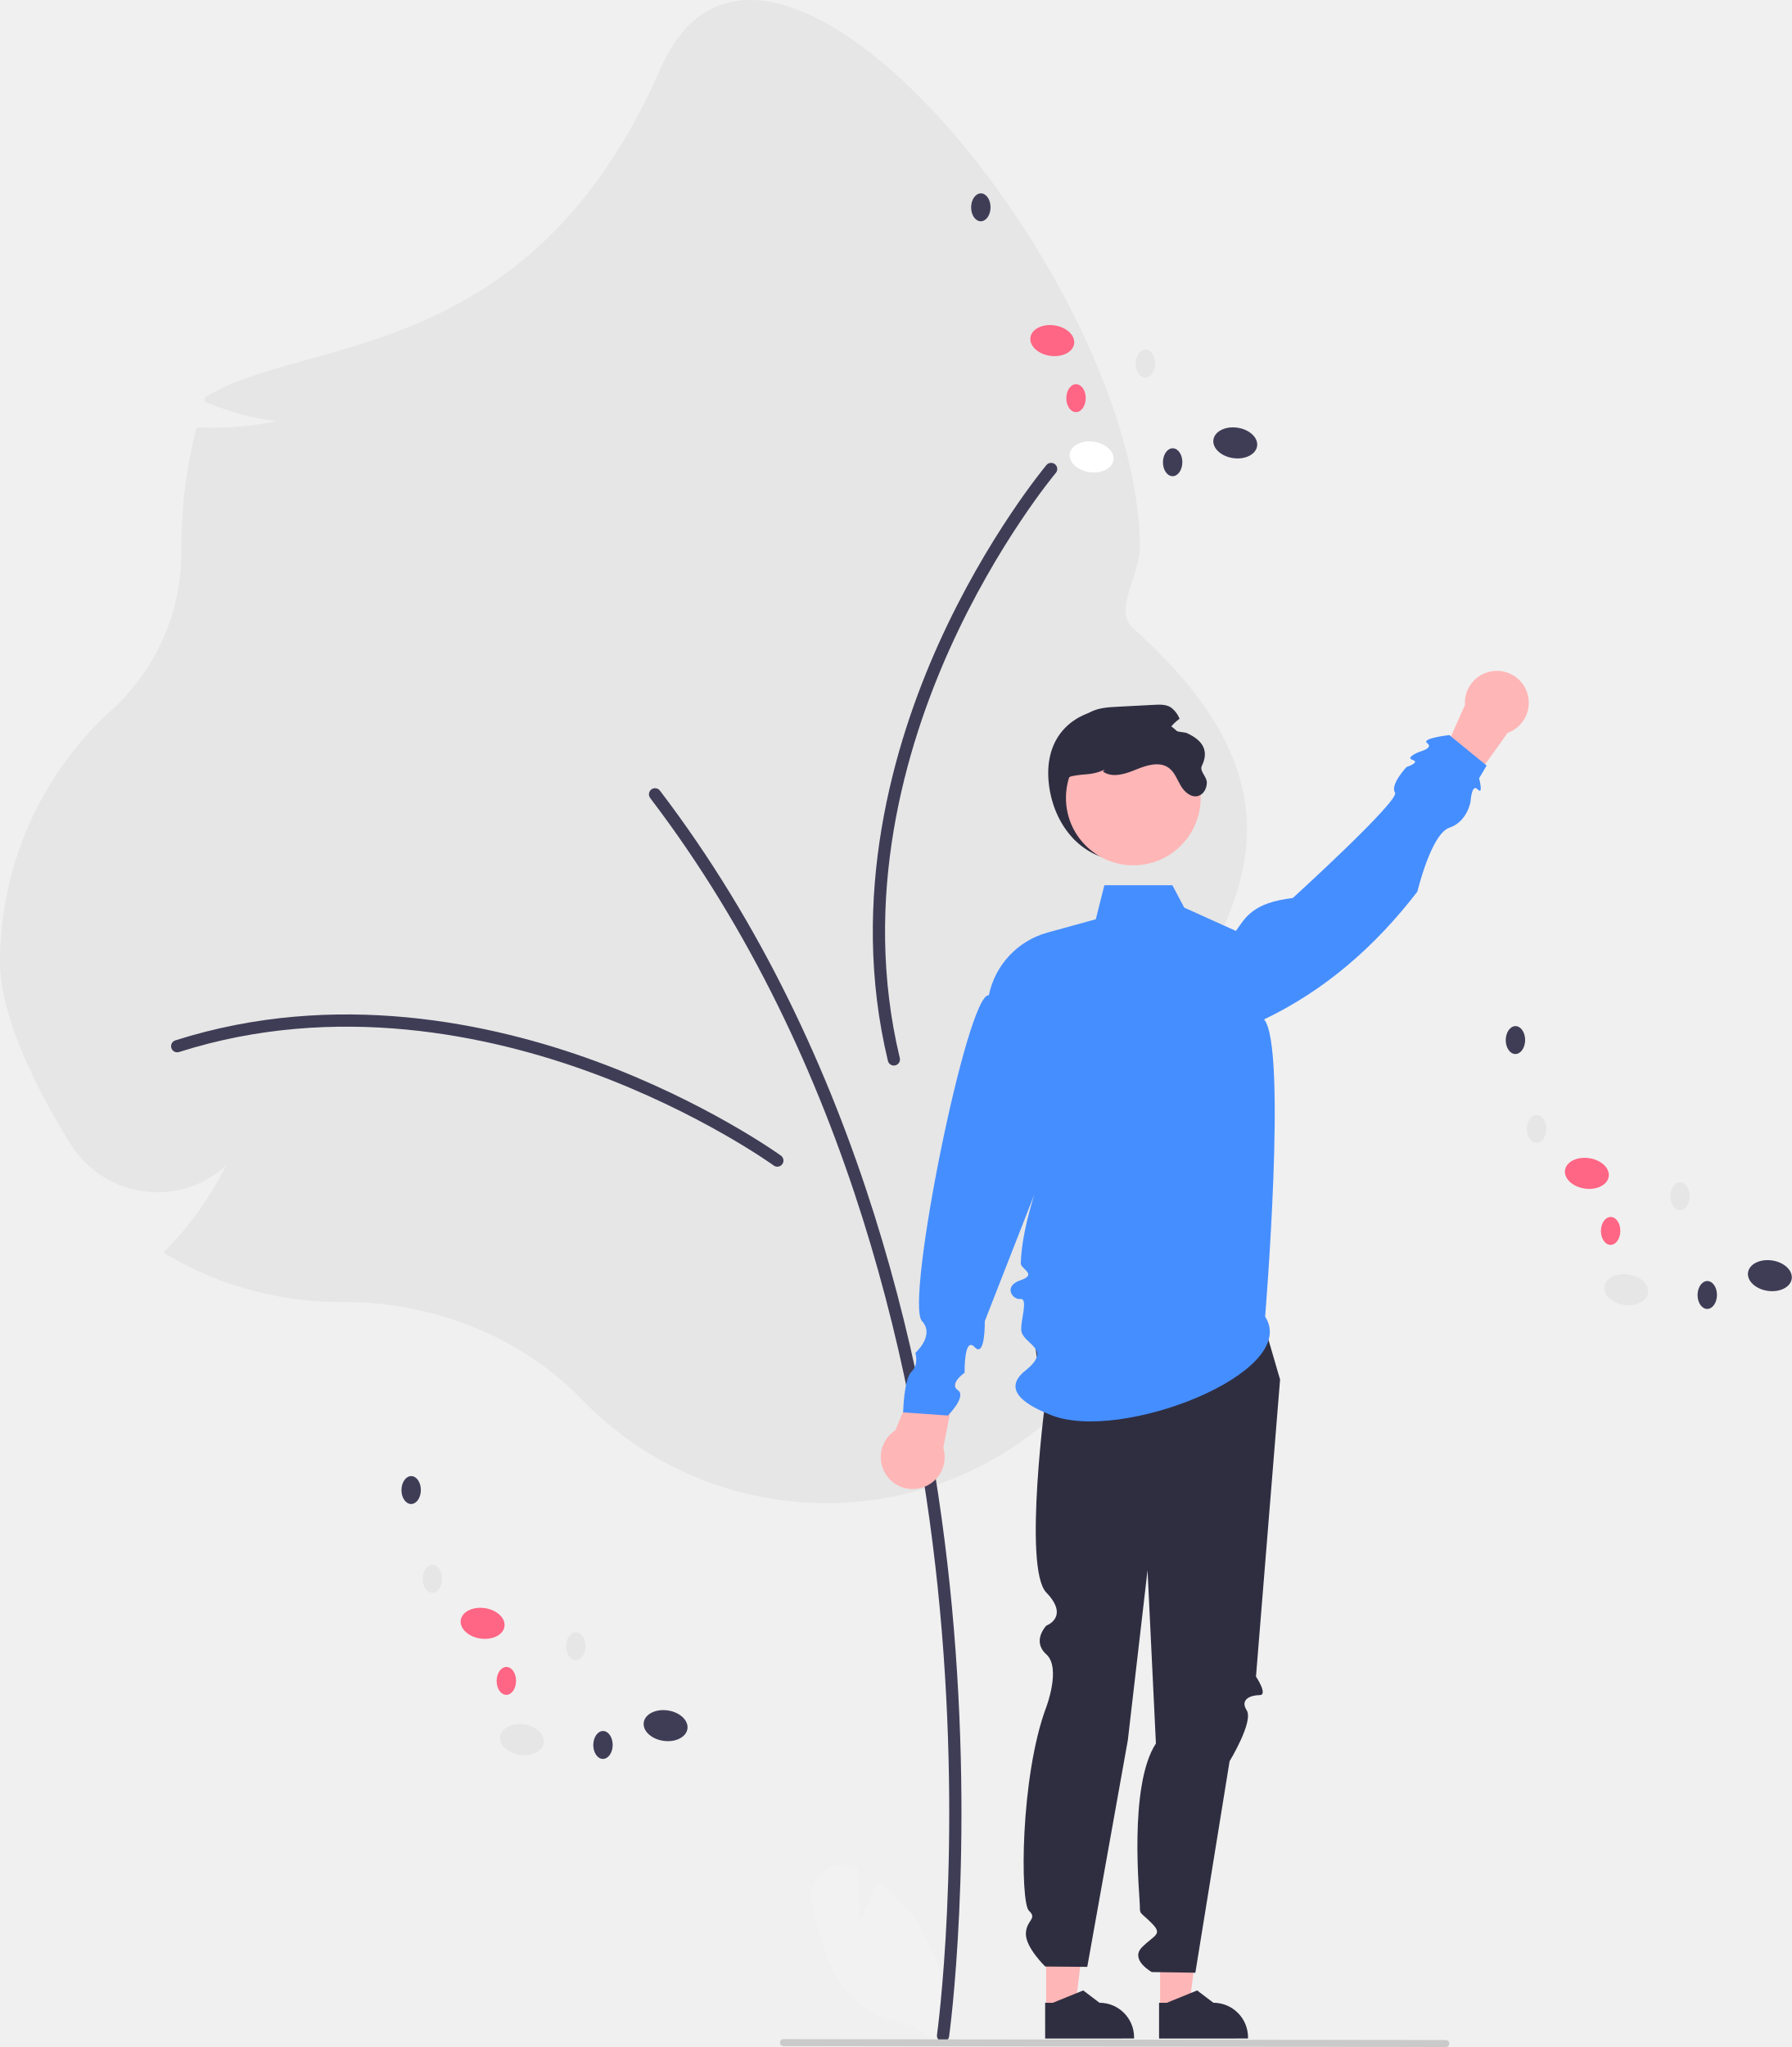
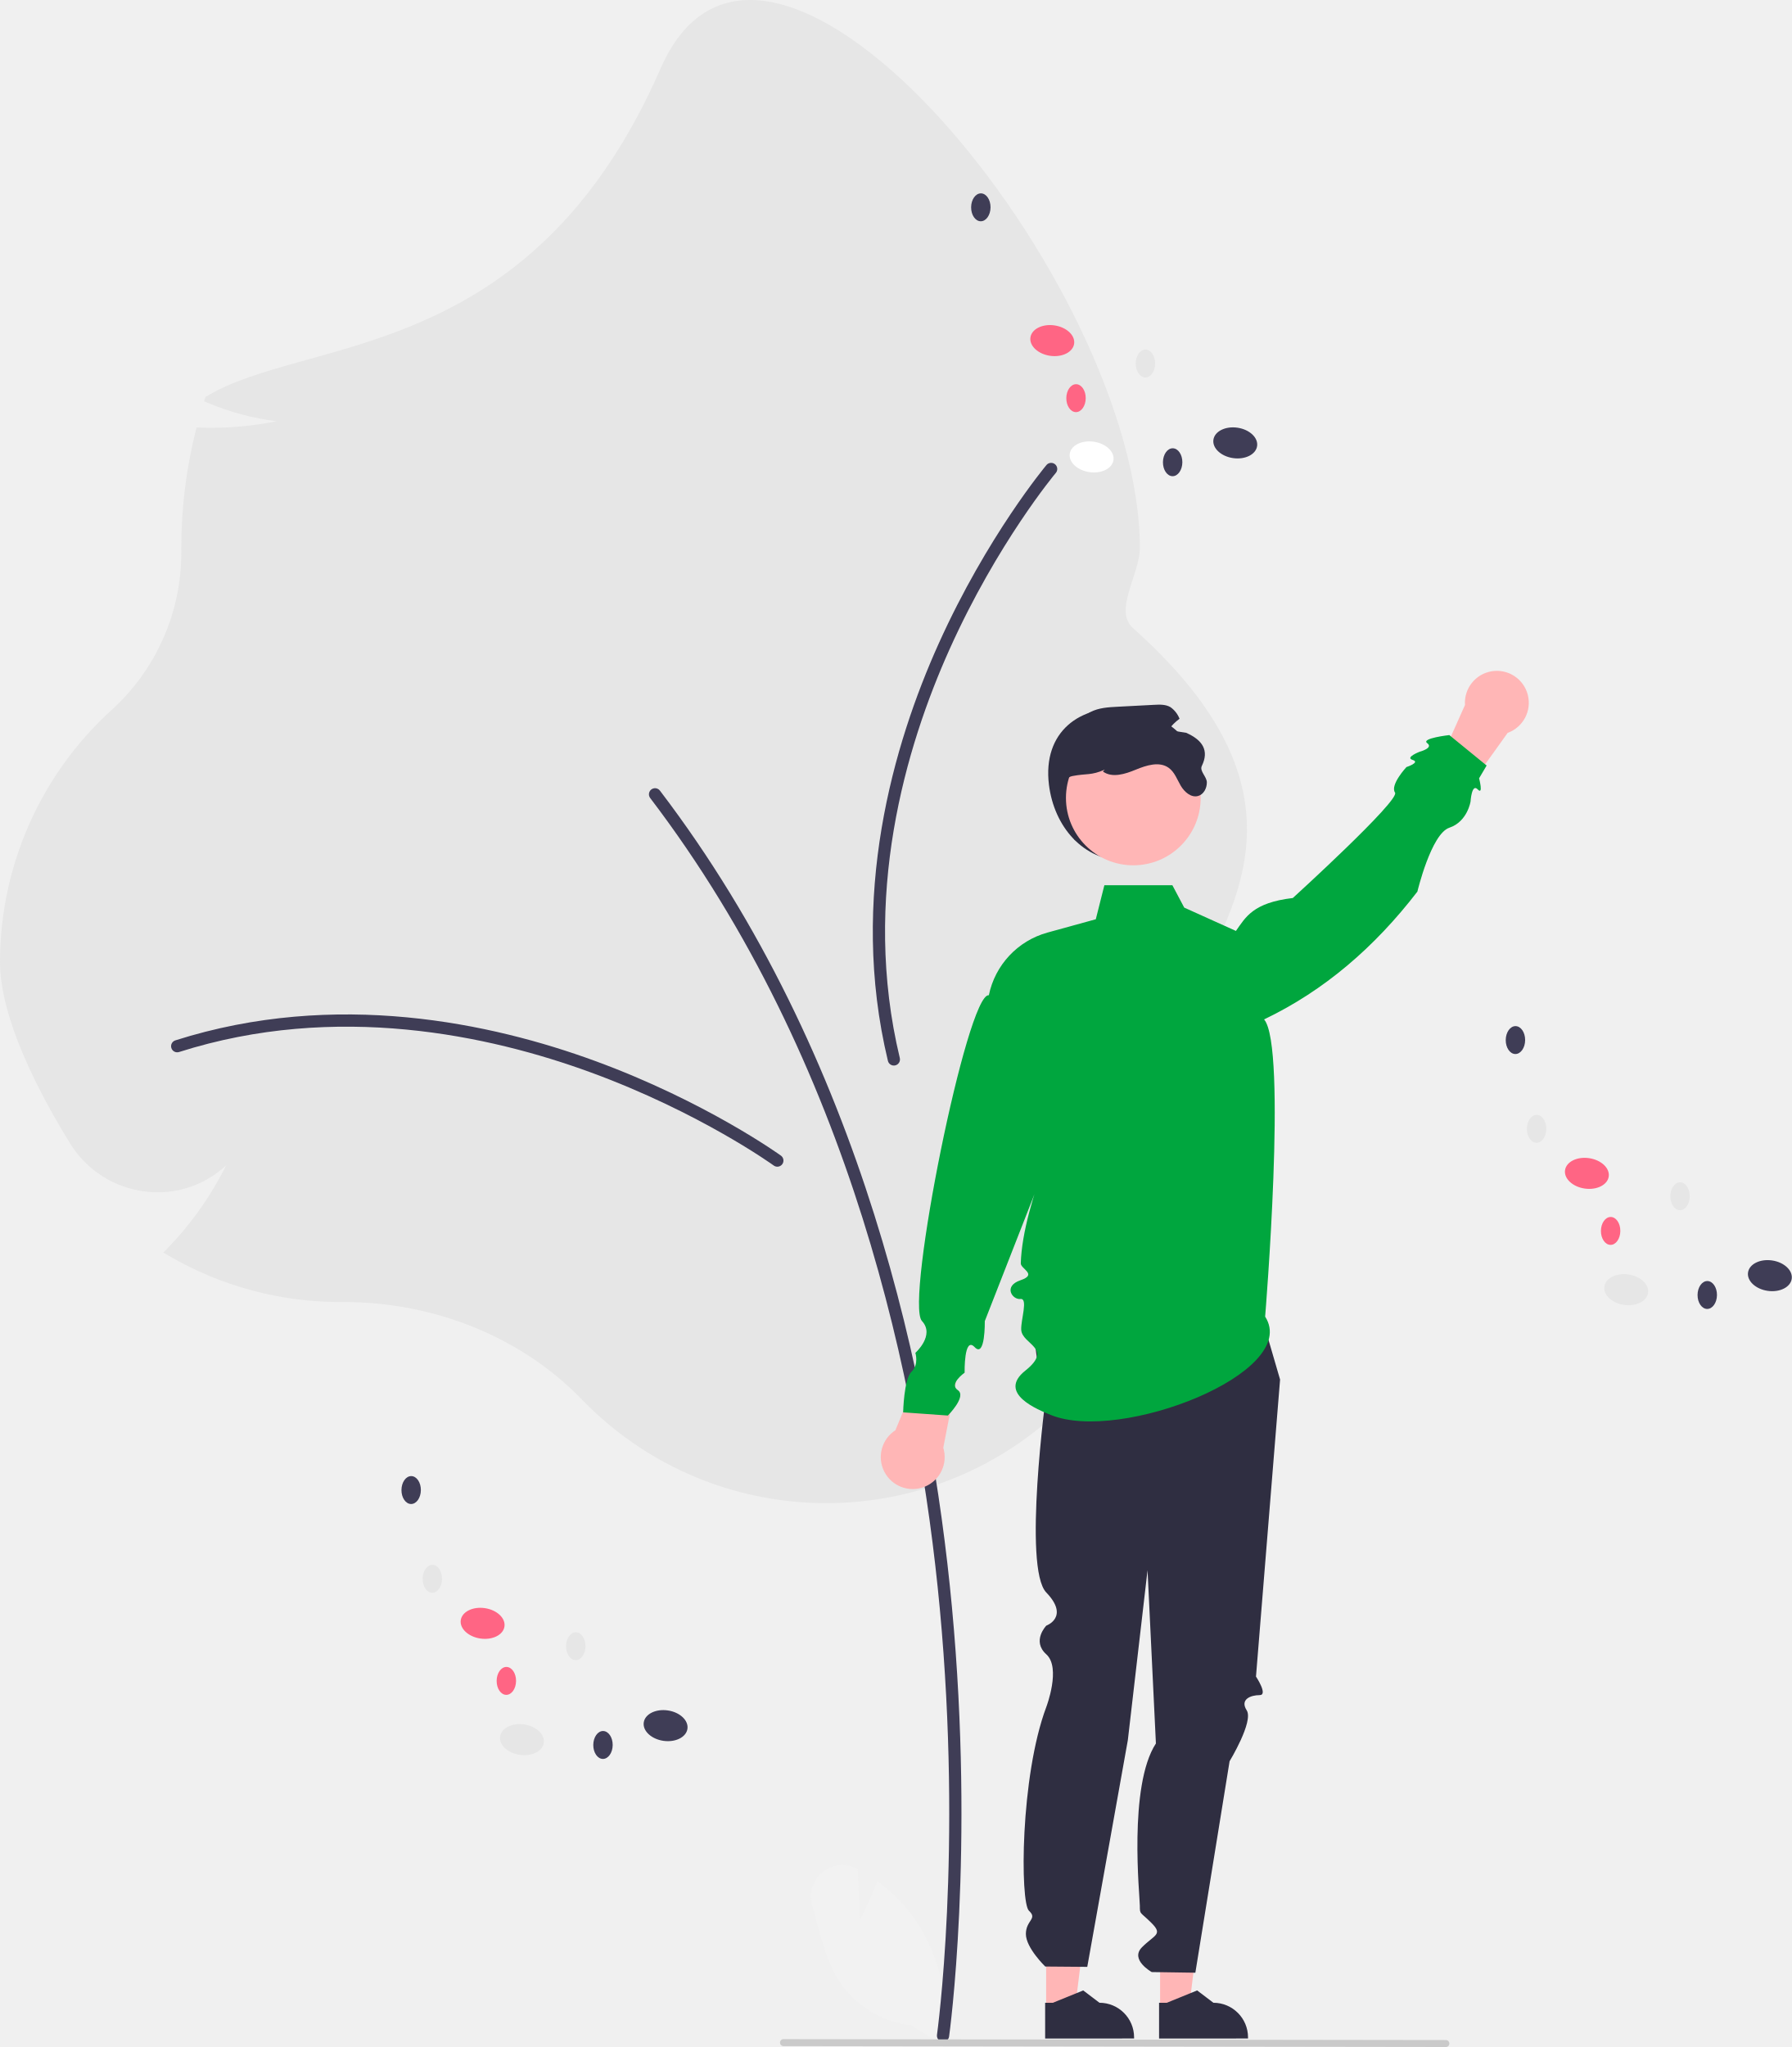
<svg xmlns="http://www.w3.org/2000/svg" width="613.353" height="700.561" viewBox="0 0 613.353 700.561" role="img" artist="Katerina Limpitsouni" source="https://undraw.co/">
  <path d="M587.667,756.931l-.782-17.576q-.122-.065-.244-.129c-8.376-4.395-17.976,3.561-15.3,12.634,2.517,8.537,4.208,17.74,8.816,25.212a34.144,34.144,0,0,0,25.038,15.779l10.642,6.516a57.215,57.215,0,0,0-12.06-46.364,55.267,55.267,0,0,0-10.157-9.438C591.072,750.285,587.667,756.931,587.667,756.931Z" transform="translate(-293.3236 -99.71938)" fill="#f2f2f2" />
  <path d="M492.391,578.564c-20.488-21.129-50.178-33.247-81.457-33.247l-1.207.003a116.315,116.315,0,0,1-58.635-15.835l-1.852-1.079,1.492-1.537a113.373,113.373,0,0,0,19.993-28.306,34.282,34.282,0,0,1-27.668,8.938,35.104,35.104,0,0,1-25.77-16.506c-10.932-17.738-23.964-42.907-23.964-62.08a116.669,116.669,0,0,1,38.063-86.091,72.651,72.651,0,0,0,24-54.171l-.006-1.453a164.774,164.774,0,0,1,4.891-39.873l.33-1.317,1.355.047a111.391,111.391,0,0,0,26.047-2.182,87.918,87.918,0,0,1-23.36-6.213l-1.458-.59.495-1.494C397.782,214.464,474.758,225.398,519.437,123.175,555.666,40.285,683.493,196.755,683.493,287.199c0,9.229-9.133,21.424-2.296,27.524,73.91,65.938,22.913,108.28,6.835,150.885-3.815,10.109,4.457,21.206,4.457,32.142,0,1.856-.047,3.771-.141,5.693l-.142,2.955-2.464-1.64a81.626,81.626,0,0,1-13.48-11.056,71.135,71.135,0,0,1-2.256,61.412c-7.746,14.619-15.239,25.085-22.272,31.105a116.29,116.29,0,0,1-159.343-7.656Z" transform="translate(-293.3236 -99.71938)" fill="#e6e6e6" />
  <path d="M616.132,798.499a2.093,2.093,0,0,0,2.07-1.798c.089-.625,8.8-63.454.977-146.956-7.225-77.116-30.429-188.191-99.939-279.415a2.094,2.094,0,1,0-3.33,2.538c68.91,90.436,91.926,200.696,99.101,277.267,7.778,83.016-.865,145.355-.953,145.975a2.095,2.095,0,0,0,2.075,2.389Z" transform="translate(-293.3236 -99.71938)" fill="#3f3d56" />
  <path d="M559.407,499.005a2.093,2.093,0,0,0,1.232-3.787c-.252-.183-25.681-18.506-63.697-32.425-35.143-12.866-88.582-24.53-143.597-7.02a2.093,2.093,0,1,0,1.27,3.989c53.888-17.15,106.359-5.679,140.888,6.963,37.473,13.72,62.427,31.7,62.675,31.88A2.085,2.085,0,0,0,559.407,499.005Z" transform="translate(-293.3236 -99.71938)" fill="#3f3d56" />
  <path d="M655.22,260.373a2.093,2.093,0,0,0-3.688-1.502c-.201.238-20.307,24.282-36.928,61.196-15.363,34.125-30.845,86.585-17.343,142.719a2.093,2.093,0,1,0,4.07-.979c-13.224-54.983,1.996-106.491,17.091-140.021,16.383-36.388,36.113-59.982,36.311-60.216A2.085,2.085,0,0,0,655.22,260.373Z" transform="translate(-293.3236 -99.71938)" fill="#3f3d56" />
  <path d="M652.386,368.317c1.766,14.25,11.641,26,26,26a26,26,0,0,0,26-26c0-14.359-11.702-24.672-26-26C663.216,340.908,650.119,350.021,652.386,368.317Z" transform="translate(-293.3236 -99.71938)" fill="#2f2e41" />
  <polygon points="397.105 687.328 407.006 687.327 411.716 649.137 397.103 649.138 397.105 687.328" fill="#ffb6b6" />
  <path d="M690.081,797.376l30.447-.001v-.385A11.851,11.851,0,0,0,708.677,785.139H708.676l-5.562-4.219-10.377,4.22-2.658 0Z" transform="translate(-293.3236 -99.71938)" fill="#2f2e41" />
  <polygon points="358.105 687.328 368.006 687.327 372.716 649.137 358.103 649.138 358.105 687.328" fill="#ffb6b6" />
  <path d="M651.081,797.376l30.447-.001v-.385A11.851,11.851,0,0,0,669.677,785.139H669.676l-5.562-4.219-10.377,4.22-2.658 0Z" transform="translate(-293.3236 -99.71938)" fill="#2f2e41" />
  <path d="M724.501,547.856l7,24L723.254,673.501s4.246,6.355,1.246,6.355-6.847,1.409-4.423,5.205-5.86,17.421-5.86,17.421l-11.717,72.374-14.929-.22s-7.59-4.228-3.33-8.504,7.26-4.276,3.26-8.276-4-2.795-4-5.898-4.008-41.016,5.496-55.559l-2.864-59.295-6.745,58.161-13.888,77.591-14.382-.118s-6.643-6.403-6.63-11.142,4.104-5.133,1.058-7.936-3.046-45.866,5.954-69.803c0,0,5.091-13.374-.012-17.957s-.006-9.827-.006-9.827,8.082-2.921-.007-11.339-.044-67.949-.044-67.949-8.843-24.031.113-33.48S724.501,547.856,724.501,547.856Z" transform="translate(-293.3236 -99.71938)" fill="#2f2e41" />
  <path d="M599.826,589.206l12.489-30.182,9.84,5.467-5.943,30.703a10.935,10.935,0,1,1-16.387-5.987Z" transform="translate(-293.3236 -99.71938)" fill="#ffb6b6" />
  <path d="M809.4,350.535l-19.003,26.568-8.345-7.554,12.745-28.558A10.935,10.935,0,1,1,809.4,350.535Z" transform="translate(-293.3236 -99.71938)" fill="#ffb6b6" />
-   <path d="M726.386,550.317c12.326,19.118-49.631,43.381-73.404,33.64-4.163-1.706-18.482-7.339-8.694-15.15s-1.135-8.91-1.393-13.994c-.173-3.399,2.459-10.856-.287-10.536s-5.96-4.381.021-6.404.064-3.868.117-5.788c.572-20.955,16.65-54.287,16.65-54.287l-28.971,74.057s.214,12.812-3.48,8.897-3.426,8.757-3.426,8.757-5.494,3.834-2.335,5.968-3.401,8.694-3.401,8.694l-15.307-1.093s.24-11.371,2.853-13.885,1.33-6.471,1.33-6.471,6.805-6.023,2.243-10.914c-5.867-6.29,15.524-112.53,22.906-111.478a28.12,28.12,0,0,1,20.08-21.452l16.532-4.552,2.936-11.647h23.279l4.055,7.653,17.698,7.987c3.334-4.704,5.825-9.66,19.475-11.267,0,0,36.783-33.467,34.987-36.08s3.906-8.731,3.906-8.731,4.87-1.594,2.122-2.445,2.446-2.818,2.446-2.818,4.81-1.264,2.542-2.928,7.571-2.758,7.571-2.758l12.767,10.417-2.58,4.375s1.573,5.958-.48,3.783-2.44,4.137-2.44,4.137-1.049,6.912-7.267,8.994S778.502,404.863,778.502,404.863c-14.665,19.067-31.971,33.941-52.48,43.733C734.015,457.771,726.386,550.317,726.386,550.317Z" transform="translate(-293.3236 -99.71938)" fill="#458eff" />
+   <path d="M726.386,550.317c12.326,19.118-49.631,43.381-73.404,33.64-4.163-1.706-18.482-7.339-8.694-15.15s-1.135-8.91-1.393-13.994c-.173-3.399,2.459-10.856-.287-10.536s-5.96-4.381.021-6.404.064-3.868.117-5.788c.572-20.955,16.65-54.287,16.65-54.287l-28.971,74.057s.214,12.812-3.48,8.897-3.426,8.757-3.426,8.757-5.494,3.834-2.335,5.968-3.401,8.694-3.401,8.694l-15.307-1.093s.24-11.371,2.853-13.885,1.33-6.471,1.33-6.471,6.805-6.023,2.243-10.914c-5.867-6.29,15.524-112.53,22.906-111.478a28.12,28.12,0,0,1,20.08-21.452l16.532-4.552,2.936-11.647h23.279l4.055,7.653,17.698,7.987c3.334-4.704,5.825-9.66,19.475-11.267,0,0,36.783-33.467,34.987-36.08s3.906-8.731,3.906-8.731,4.87-1.594,2.122-2.445,2.446-2.818,2.446-2.818,4.81-1.264,2.542-2.928,7.571-2.758,7.571-2.758l12.767,10.417-2.58,4.375s1.573,5.958-.48,3.783-2.44,4.137-2.44,4.137-1.049,6.912-7.267,8.994S778.502,404.863,778.502,404.863c-14.665,19.067-31.971,33.941-52.48,43.733C734.015,457.771,726.386,550.317,726.386,550.317Z" transform="translate(-293.3236 -99.71938)" fill="#00a63e" />
  <circle cx="387.937" cy="273.086" r="23.056" fill="#ffb6b6" />
  <path d="M657.386,375.317c.73,5.01,5,12,4,12s-8.11-20.653-1-22c5.157-.977,6.31-.12,11.13-2.21l-.68.64c3.19,2.32,7.63.89,11.27-.62,3.65-1.5,8.08-2.93,11.28-.62,2.01,1.45,2.86,3.97,4.11,6.11,1.25,2.15,3.56,4.18,5.94,3.52,1.91-.53,3.01-2.67,3-4.65s-2.588-3.864-1.72-5.64c2.573-5.264.259-8.853-5.35-11.33q-3.06-.465-6.12-.95a17.358,17.358,0,0,1,3.84-3.86,8.774,8.774,0,0,0-3.1-3.97c-1.63-.97-3.65-.9-5.54-.8q-6.33.33-12.65.66c-3.12.16-6.35.35-9.14,1.78-3.48,1.79-5.76,5.28-7.42,8.83C655.516,360.187,656.106,366.607,657.386,375.317Z" transform="translate(-293.3236 -99.71938)" fill="#2f2e41" />
  <path d="M561.476,799.973l226.75.307a1.191,1.191,0,1,0,0-2.381l-226.75-.307a1.191,1.191,0,0,0,0,2.381Z" transform="translate(-293.3236 -99.71938)" fill="#cacaca" />
  <ellipse cx="471.988" cy="695.094" rx="5.257" ry="7.557" transform="translate(-577.1442 962.365) rotate(-81.72174)" fill="#e6e6e6" />
  <ellipse cx="521.16" cy="690.296" rx="5.257" ry="7.557" transform="translate(-530.3043 1006.917) rotate(-81.72174)" fill="#3f3d56" />
  <ellipse cx="458.524" cy="655.286" rx="5.257" ry="7.557" transform="translate(-549.2768 914.9641) rotate(-81.72174)" fill="#ff6584" />
  <ellipse cx="441.313" cy="640.043" rx="4.776" ry="3.322" transform="translate(-495.3721 976.7843) rotate(-89.56675)" fill="#e6e6e6" />
  <ellipse cx="434.067" cy="609.671" rx="4.776" ry="3.322" transform="translate(-472.1923 939.3968) rotate(-89.56675)" fill="#3f3d56" />
  <ellipse cx="490.412" cy="663.123" rx="4.776" ry="3.322" transform="translate(-469.7236 1048.788) rotate(-89.56675)" fill="#e6e6e6" />
  <ellipse cx="466.651" cy="674.987" rx="4.776" ry="3.322" transform="translate(-505.1694 1036.801) rotate(-89.56675)" fill="#ff6584" />
  <ellipse cx="499.728" cy="696.915" rx="4.776" ry="3.322" transform="translate(-494.2694 1091.639) rotate(-89.56675)" fill="#3f3d56" />
  <ellipse cx="849.988" cy="541.094" rx="5.257" ry="7.557" transform="translate(-101.1735 1204.599) rotate(-81.72174)" fill="#e6e6e6" />
  <ellipse cx="899.16" cy="536.296" rx="5.257" ry="7.557" transform="translate(-54.33364 1249.151) rotate(-81.72174)" fill="#3f3d56" />
  <ellipse cx="836.524" cy="501.286" rx="5.257" ry="7.557" transform="matrix(0.14398, -0.98958, 0.98958, 0.14398, -73.30606, 1157.199)" fill="#ff6584" />
  <ellipse cx="819.313" cy="486.043" rx="4.776" ry="3.322" transform="translate(33.76519 1201.938) rotate(-89.56675)" fill="#e6e6e6" />
  <ellipse cx="812.067" cy="455.671" rx="4.776" ry="3.322" transform="translate(56.94499 1164.55) rotate(-89.56675)" fill="#3f3d56" />
  <ellipse cx="868.412" cy="509.123" rx="4.776" ry="3.322" transform="translate(59.41371 1273.942) rotate(-89.56675)" fill="#e6e6e6" />
  <ellipse cx="844.651" cy="520.987" rx="4.776" ry="3.322" transform="translate(23.96793 1261.955) rotate(-89.56675)" fill="#ff6584" />
  <ellipse cx="877.728" cy="542.915" rx="4.776" ry="3.322" transform="translate(34.86796 1316.793) rotate(-89.56675)" fill="#3f3d56" />
  <ellipse cx="666.988" cy="256.094" rx="5.257" ry="7.557" transform="translate(24.20544 779.5407) rotate(-81.72174)" fill="#fff" />
  <ellipse cx="716.16" cy="251.296" rx="5.257" ry="7.557" transform="translate(71.04527 824.0926) rotate(-81.72174)" fill="#3f3d56" />
  <ellipse cx="653.524" cy="216.286" rx="5.257" ry="7.557" transform="translate(52.07285 732.1398) rotate(-81.72174)" fill="#ff6584" />
  <ellipse cx="636.313" cy="201.043" rx="4.776" ry="3.322" transform="translate(137.1408 736.0982) rotate(-89.56675)" fill="#e6e6e6" />
  <ellipse cx="629.067" cy="170.671" rx="4.776" ry="3.322" transform="translate(160.3206 698.7107) rotate(-89.56675)" fill="#3f3d56" />
  <ellipse cx="685.412" cy="224.123" rx="4.776" ry="3.322" transform="translate(162.7893 808.102) rotate(-89.56675)" fill="#e6e6e6" />
  <ellipse cx="661.651" cy="235.987" rx="4.776" ry="3.322" transform="translate(127.3435 796.1152) rotate(-89.56675)" fill="#ff6584" />
  <ellipse cx="694.728" cy="257.915" rx="4.776" ry="3.322" transform="translate(138.2436 850.9534) rotate(-89.56675)" fill="#3f3d56" />
</svg>
